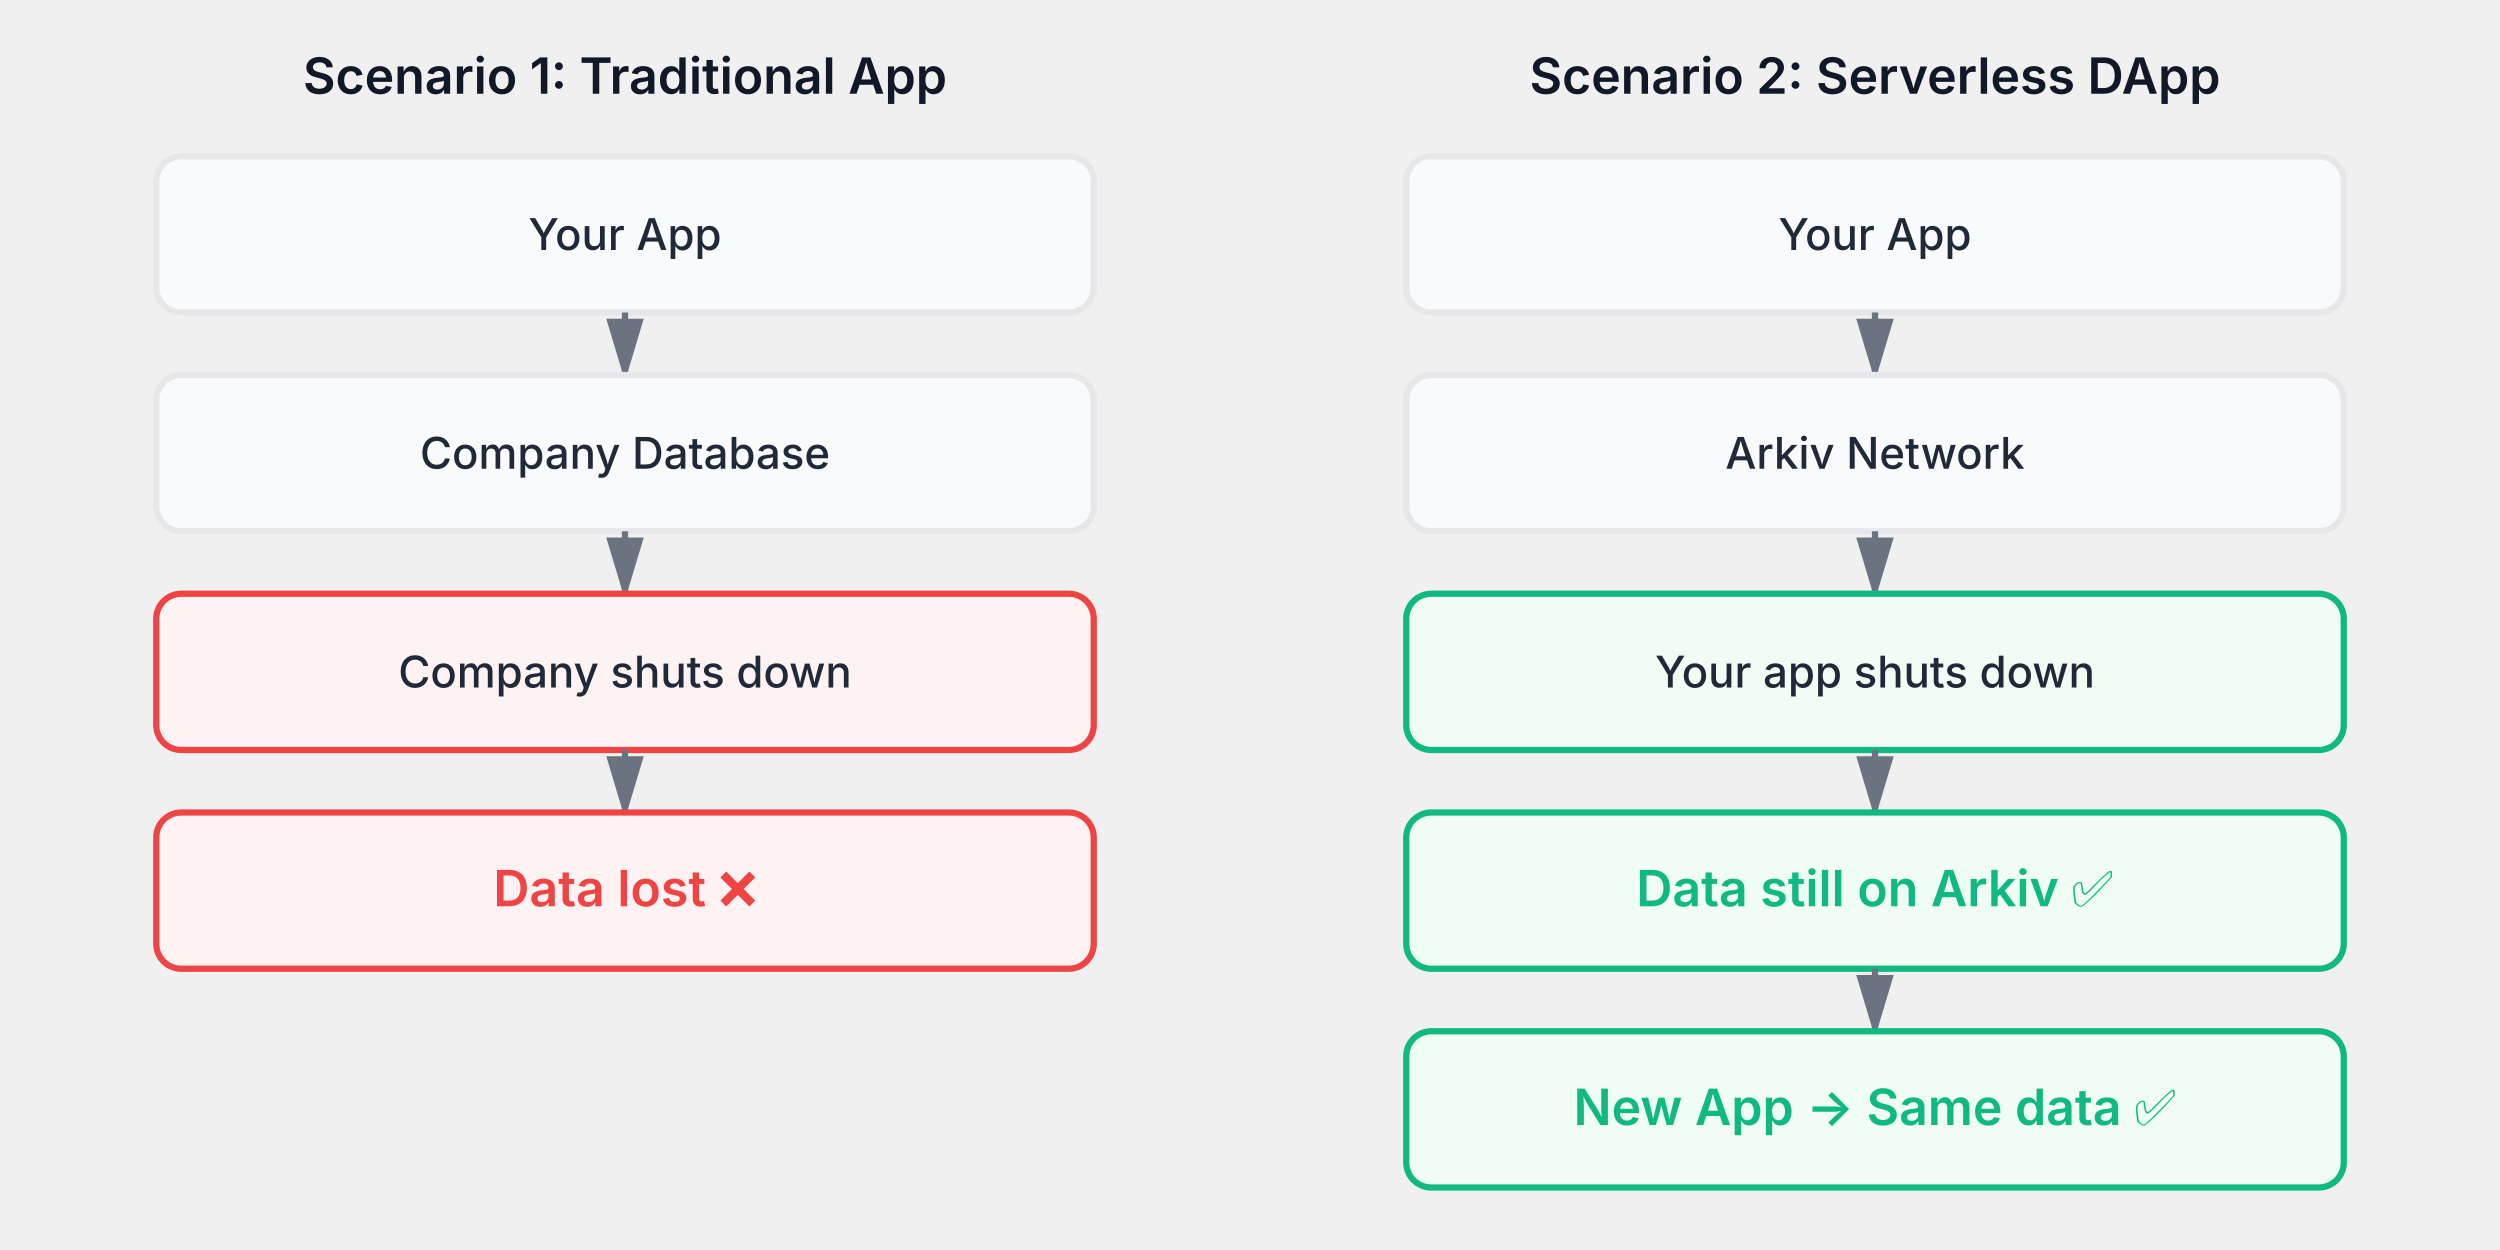
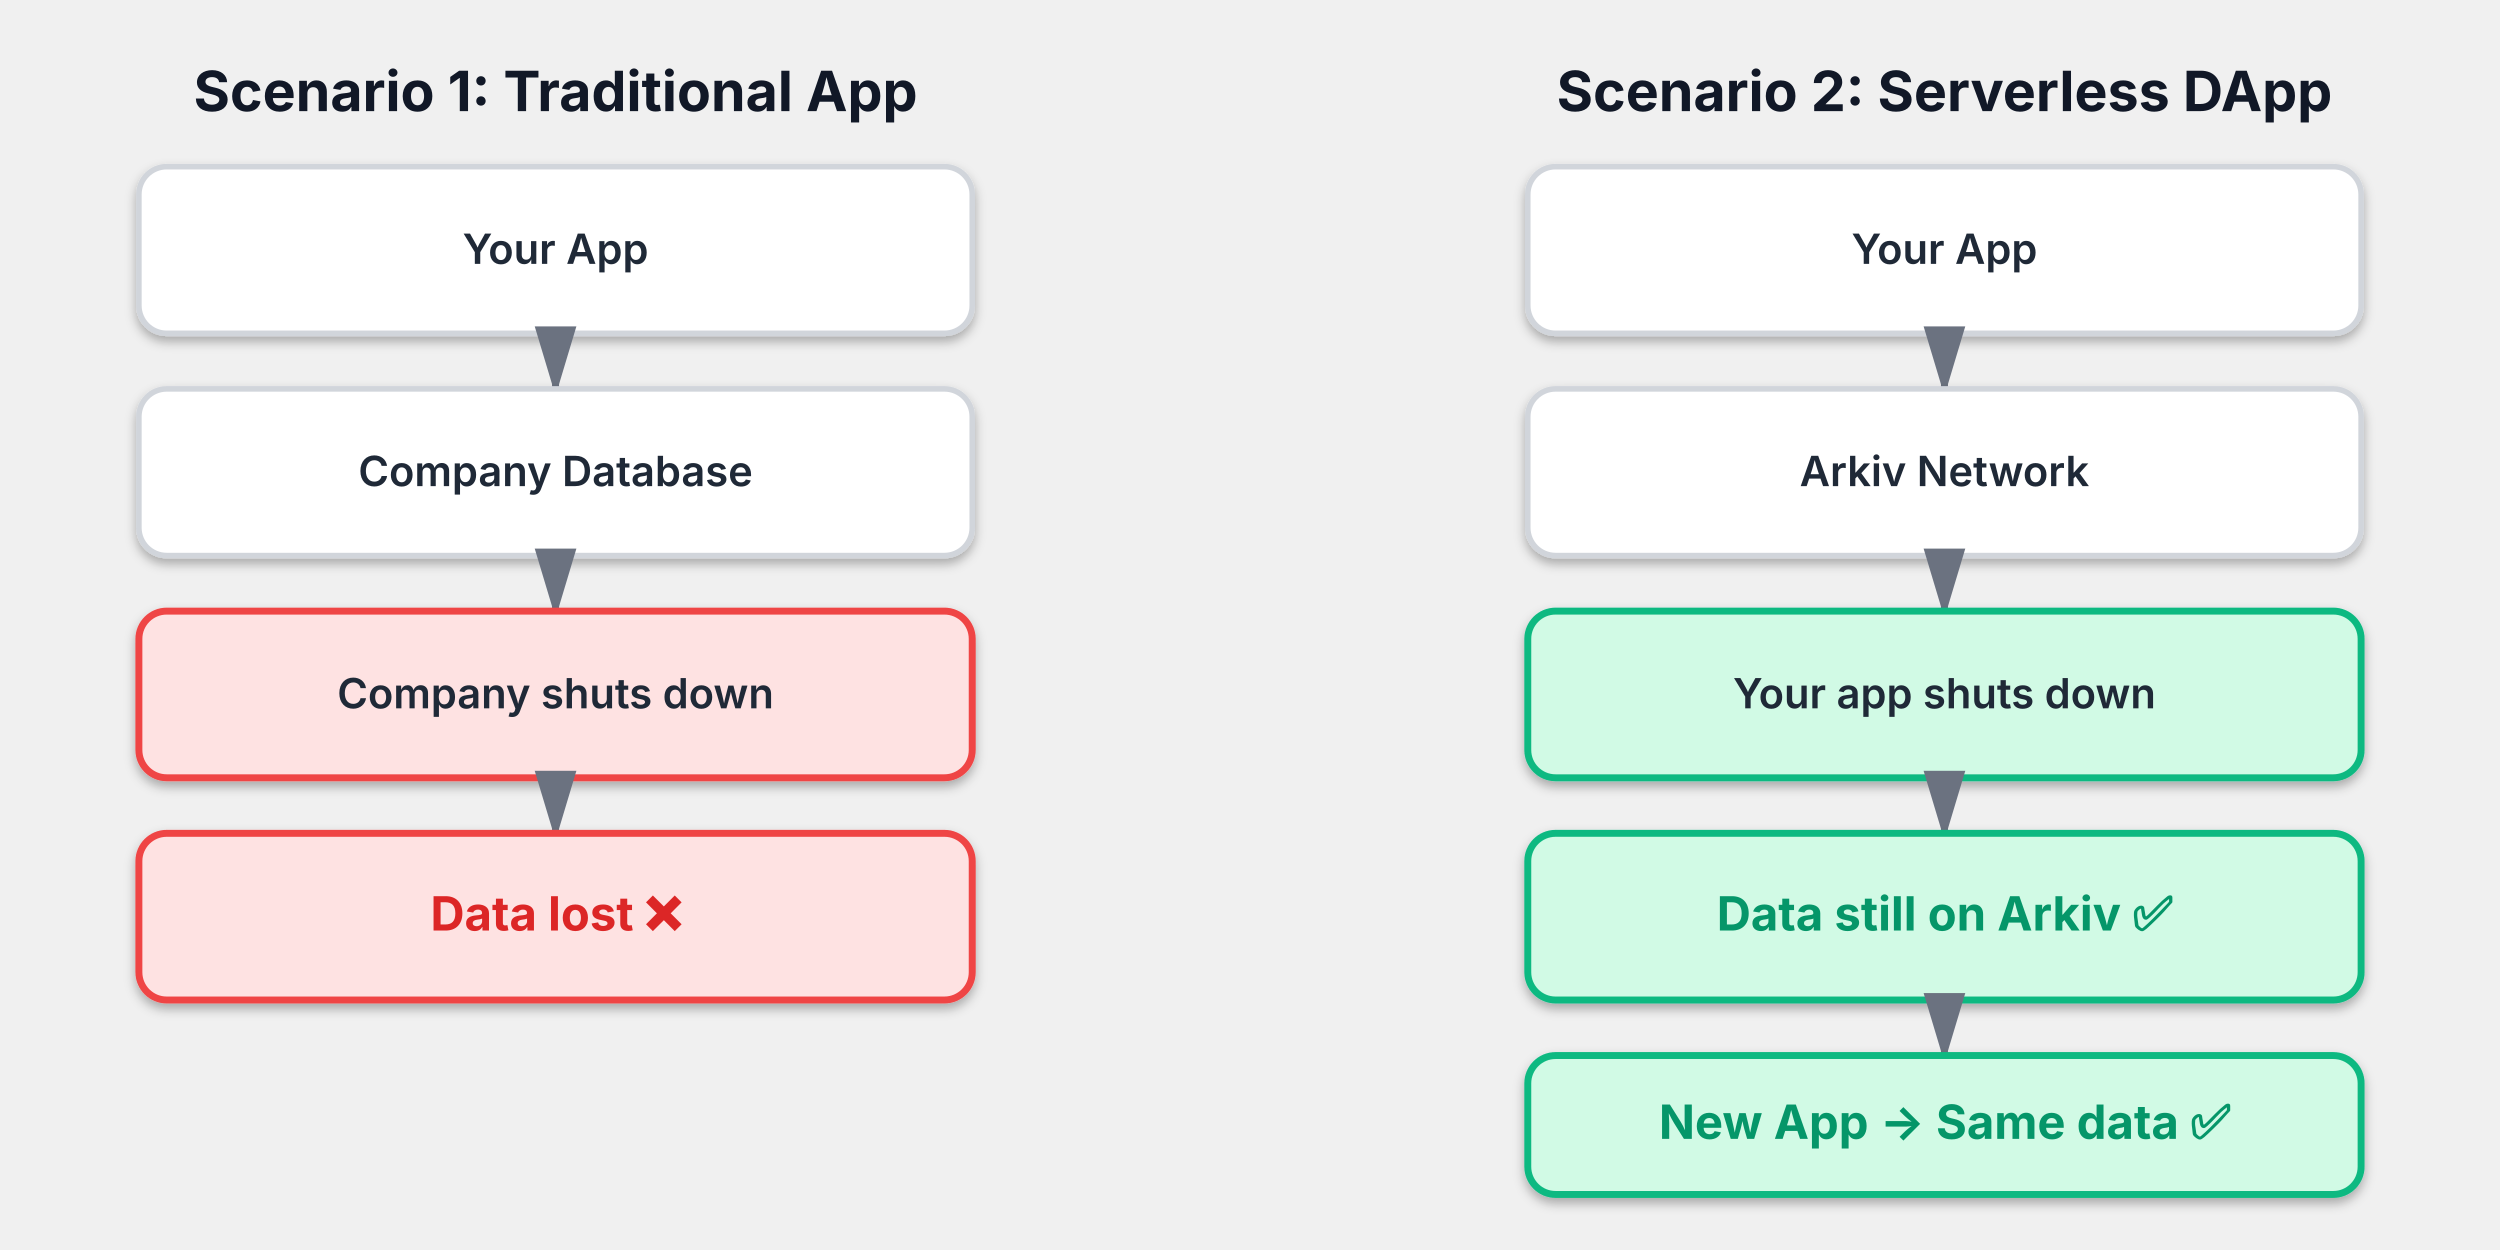
- <svg xmlns="http://www.w3.org/2000/svg" viewBox="0 0 800 400" role="img" aria-label="Walkaway test comparison">
+ <svg xmlns="http://www.w3.org/2000/svg" viewBox="0 0 900 450" role="img" aria-label="Walkaway test comparison">
  <defs>
    <style>
-       .scenario-box { fill: #f9fafb; stroke: #e5e7eb; stroke-width: 2; }
-       .failure-box { fill: #fef2f2; stroke: #ef4444; stroke-width: 2; }
-       .success-box { fill: #f0fdf4; stroke: #10b981; stroke-width: 2; }
-       .arrow { stroke: #6b7280; stroke-width: 2; fill: none; marker-end: url(#arrowhead); }
-       .text-label { font-family: system-ui, -apple-system, sans-serif; font-size: 14px; fill: #1f2937; font-weight: 500; }
-       .text-title { font-family: system-ui, -apple-system, sans-serif; font-size: 16px; fill: #111827; font-weight: 600; }
-       .text-result { font-family: system-ui, -apple-system, sans-serif; font-size: 16px; font-weight: 600; }
+       .scenario-box { fill: #ffffff; stroke: #d1d5db; stroke-width: 2; }
+       .failure-box { fill: #fee2e2; stroke: #ef4444; stroke-width: 2.5; }
+       .success-box { fill: #d1fae5; stroke: #10b981; stroke-width: 2.5; }
+       .arrow { stroke: #6b7280; stroke-width: 2.5; fill: none; marker-end: url(#arrowhead); }
+       .text-label { font-family: system-ui, -apple-system, sans-serif; font-size: 15px; fill: #1f2937; font-weight: 600; }
+       .text-title { font-family: system-ui, -apple-system, sans-serif; font-size: 20px; fill: #111827; font-weight: 700; }
+       .text-result { font-family: system-ui, -apple-system, sans-serif; font-size: 17px; font-weight: 700; }
+       .shadow { filter: url(#drop-shadow); }
    </style>
    <marker id="arrowhead" markerWidth="10" markerHeight="10" refX="9" refY="3" orient="auto">
      <polygon points="0 0, 10 3, 0 6" fill="#6b7280" />
    </marker>
+     <filter id="drop-shadow" x="-50%" y="-50%" width="200%" height="200%">
+       <feGaussianBlur in="SourceAlpha" stdDeviation="2" />
+       <feOffset dx="0" dy="2" result="offsetblur" />
+       <feComponentTransfer>
+         <feFuncA type="linear" slope="0.3" />
+       </feComponentTransfer>
+       <feMerge>
+         <feMergeNode />
+         <feMergeNode in="SourceGraphic" />
+       </feMerge>
+     </filter>
  </defs>
  <g id="scenario-1">
-     <text x="200" y="30" text-anchor="middle" class="text-title">Scenario 1: Traditional App</text>
-     <rect x="50" y="50" width="300" height="50" rx="8" class="scenario-box" />
-     <text x="200" y="80" text-anchor="middle" class="text-label">Your App</text>
-     <line x1="200" y1="100" x2="200" y2="120" class="arrow" />
-     <rect x="50" y="120" width="300" height="50" rx="8" class="scenario-box" />
-     <text x="200" y="150" text-anchor="middle" class="text-label">Company Database</text>
-     <line x1="200" y1="170" x2="200" y2="190" class="arrow" />
-     <rect x="50" y="190" width="300" height="50" rx="8" class="failure-box" />
-     <text x="200" y="220" text-anchor="middle" class="text-label">Company shuts down</text>
-     <line x1="200" y1="240" x2="200" y2="260" class="arrow" />
-     <rect x="50" y="260" width="300" height="50" rx="8" class="failure-box" />
-     <text x="200" y="290" text-anchor="middle" class="text-result" fill="#ef4444">Data lost ❌</text>
+     <text x="200" y="40" text-anchor="middle" class="text-title">Scenario 1: Traditional App</text>
+     <rect x="50" y="60" width="300" height="60" rx="10" class="scenario-box shadow" />
+     <text x="200" y="95" text-anchor="middle" class="text-label">Your App</text>
+     <line x1="200" y1="120" x2="200" y2="140" class="arrow" />
+     <rect x="50" y="140" width="300" height="60" rx="10" class="scenario-box shadow" />
+     <text x="200" y="175" text-anchor="middle" class="text-label">Company Database</text>
+     <line x1="200" y1="200" x2="200" y2="220" class="arrow" />
+     <rect x="50" y="220" width="300" height="60" rx="10" class="failure-box shadow" />
+     <text x="200" y="255" text-anchor="middle" class="text-label">Company shuts down</text>
+     <line x1="200" y1="280" x2="200" y2="300" class="arrow" />
+     <rect x="50" y="300" width="300" height="60" rx="10" class="failure-box shadow" />
+     <text x="200" y="335" text-anchor="middle" class="text-result" fill="#dc2626">Data lost ❌</text>
  </g>
  <g id="scenario-2">
-     <text x="600" y="30" text-anchor="middle" class="text-title">Scenario 2: Serverless DApp</text>
-     <rect x="450" y="50" width="300" height="50" rx="8" class="scenario-box" />
-     <text x="600" y="80" text-anchor="middle" class="text-label">Your App</text>
-     <line x1="600" y1="100" x2="600" y2="120" class="arrow" />
-     <rect x="450" y="120" width="300" height="50" rx="8" class="scenario-box" />
-     <text x="600" y="150" text-anchor="middle" class="text-label">Arkiv Network</text>
-     <line x1="600" y1="170" x2="600" y2="190" class="arrow" />
-     <rect x="450" y="190" width="300" height="50" rx="8" class="success-box" />
-     <text x="600" y="220" text-anchor="middle" class="text-label">Your app shuts down</text>
-     <line x1="600" y1="240" x2="600" y2="260" class="arrow" />
-     <rect x="450" y="260" width="300" height="50" rx="8" class="success-box" />
-     <text x="600" y="290" text-anchor="middle" class="text-result" fill="#10b981">Data still on Arkiv ✅</text>
-     <line x1="600" y1="310" x2="600" y2="330" class="arrow" />
-     <rect x="450" y="330" width="300" height="50" rx="8" class="success-box" />
-     <text x="600" y="360" text-anchor="middle" class="text-result" fill="#10b981">New App → Same data ✅</text>
+     <text x="700" y="40" text-anchor="middle" class="text-title">Scenario 2: Serverless DApp</text>
+     <rect x="550" y="60" width="300" height="60" rx="10" class="scenario-box shadow" />
+     <text x="700" y="95" text-anchor="middle" class="text-label">Your App</text>
+     <line x1="700" y1="120" x2="700" y2="140" class="arrow" />
+     <rect x="550" y="140" width="300" height="60" rx="10" class="scenario-box shadow" />
+     <text x="700" y="175" text-anchor="middle" class="text-label">Arkiv Network</text>
+     <line x1="700" y1="200" x2="700" y2="220" class="arrow" />
+     <rect x="550" y="220" width="300" height="60" rx="10" class="success-box shadow" />
+     <text x="700" y="255" text-anchor="middle" class="text-label">Your app shuts down</text>
+     <line x1="700" y1="280" x2="700" y2="300" class="arrow" />
+     <rect x="550" y="300" width="300" height="60" rx="10" class="success-box shadow" />
+     <text x="700" y="335" text-anchor="middle" class="text-result" fill="#059669">Data still on Arkiv ✅</text>
+     <line x1="700" y1="360" x2="700" y2="380" class="arrow" />
+     <rect x="550" y="380" width="300" height="50" rx="10" class="success-box shadow" />
+     <text x="700" y="410" text-anchor="middle" class="text-result" fill="#059669">New App → Same data ✅</text>
  </g>
</svg>
